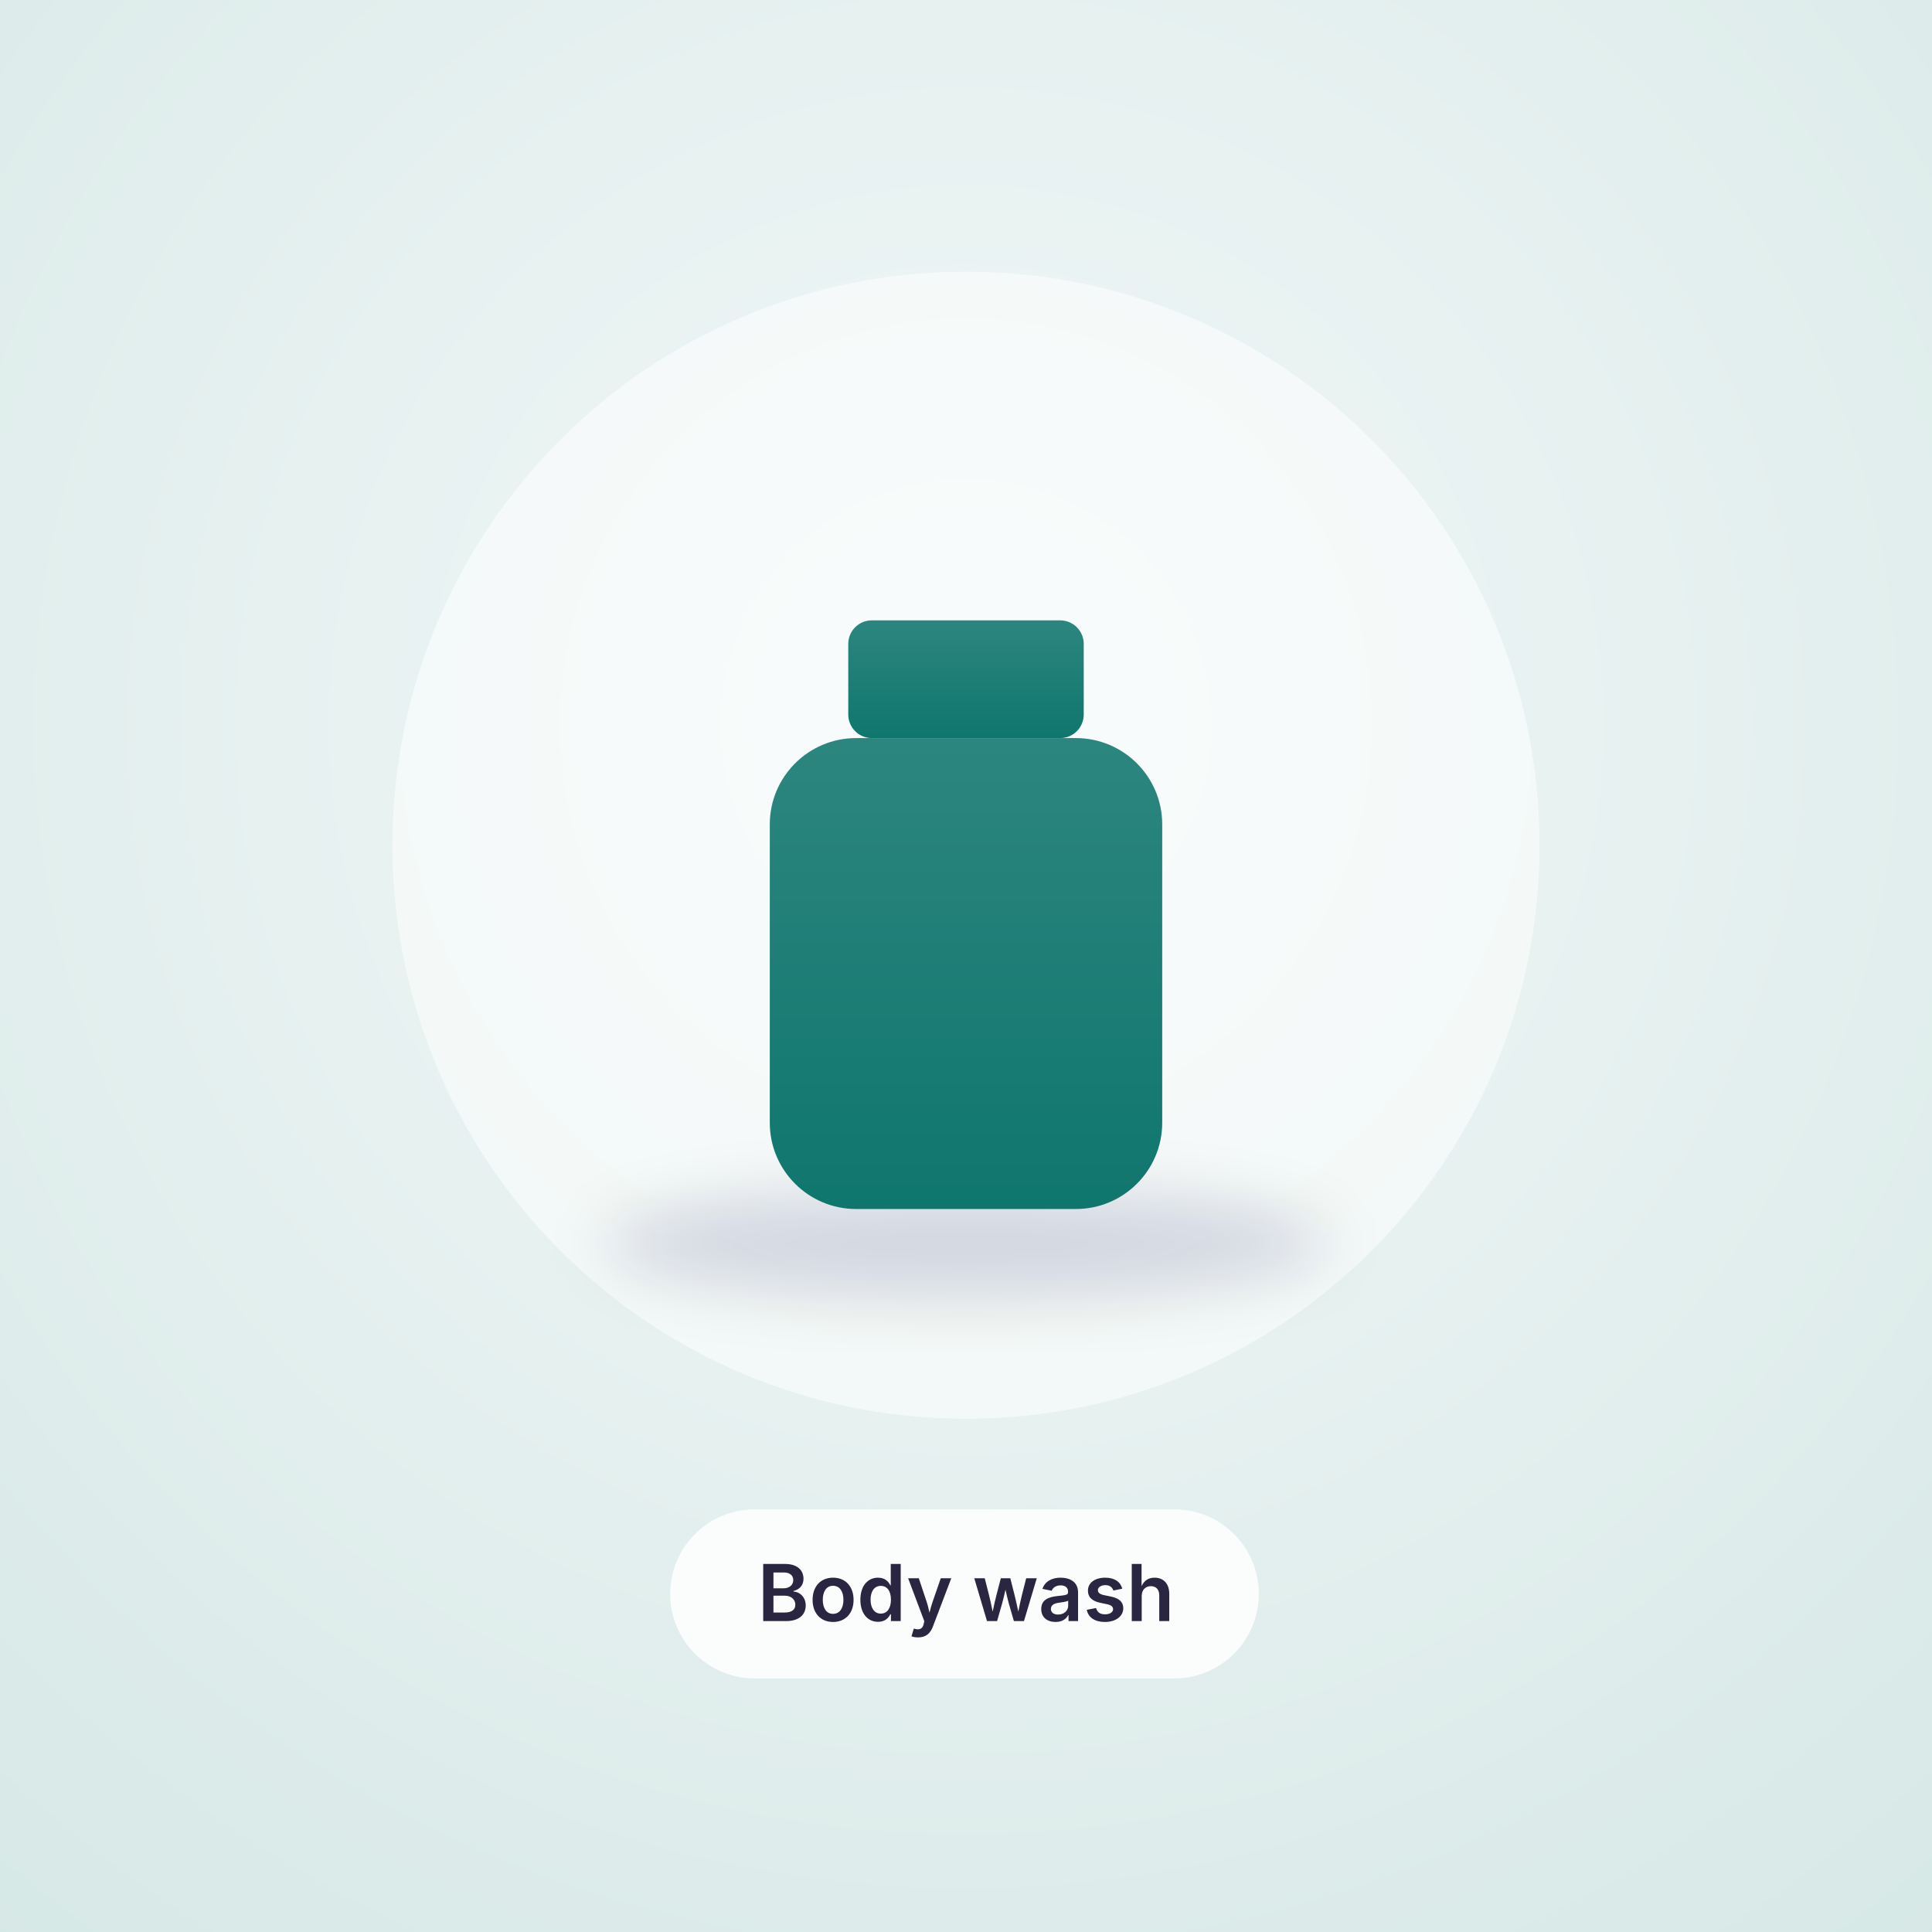
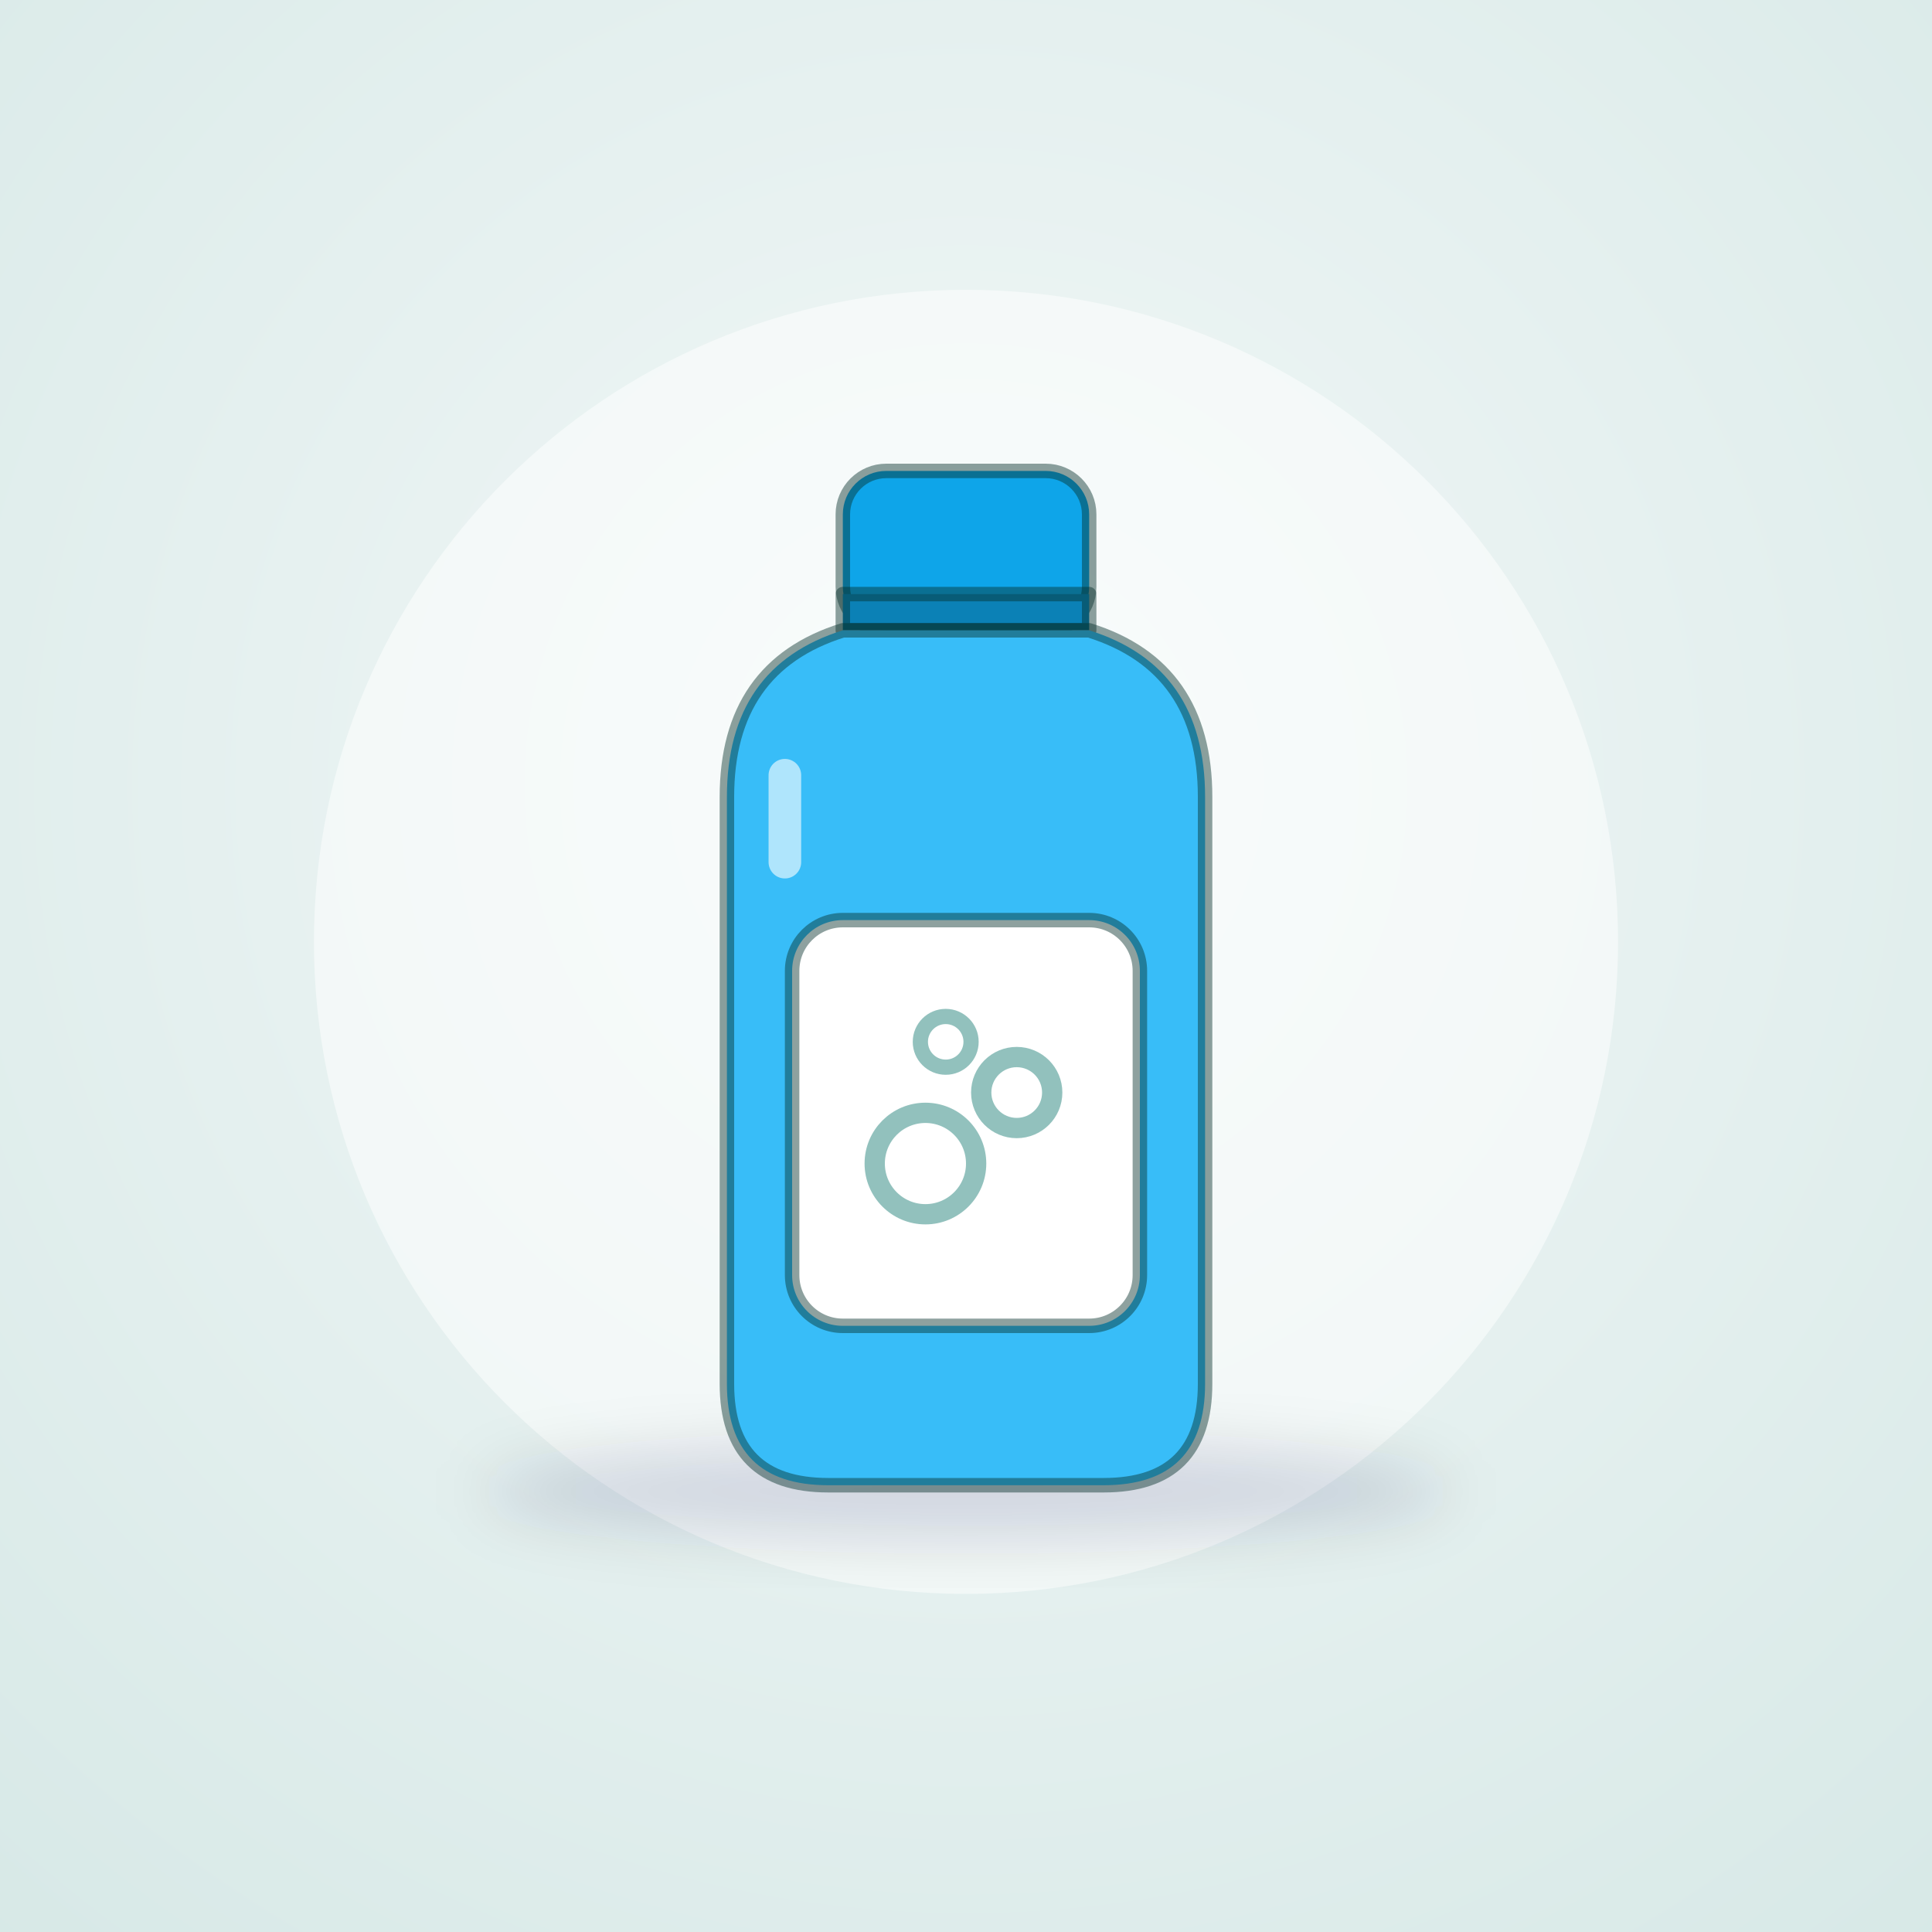
<svg xmlns="http://www.w3.org/2000/svg" viewBox="0 0 640 640" width="640" height="640" role="img" aria-label="Body wash">
  <defs>
-     <radialGradient id="t-body-wash-bg" cx="320" cy="240" r="520" gradientUnits="userSpaceOnUse">
+     <radialGradient id="t-body-wash-bg" cx="320" cy="260" r="520" gradientUnits="userSpaceOnUse">
      <stop offset="0" stop-color="#f3f8f8" />
      <stop offset="1" stop-color="#d6e8e6" />
    </radialGradient>
-     <linearGradient id="t-body-wash-ink" x1="0" y1="0" x2="0" y2="1">
-       <stop offset="0" stop-color="#2c867f" />
-       <stop offset="1" stop-color="#0f766e" />
-     </linearGradient>
    <filter id="t-body-wash-blur" x="-50%" y="-50%" width="200%" height="200%">
      <feGaussianBlur stdDeviation="10" />
    </filter>
  </defs>
  <rect width="640" height="640" fill="url(#t-body-wash-bg)" />
-   <circle cx="320" cy="280" r="190" fill="#fff" fill-opacity=".5" />
-   <ellipse cx="320" cy="412" rx="120" ry="18" fill="#1e1b4b" fill-opacity=".14" filter="url(#t-body-wash-blur)" />
-   <g transform="translate(320 290) scale(1.3) translate(-320 -275)">
-     <rect x="290" y="210" width="60" height="30" rx="6" fill="url(#t-body-wash-ink)" />
-     <rect x="270" y="240" width="100" height="120" rx="22" fill="url(#t-body-wash-ink)" />
+   <circle cx="320" cy="312" r="216" fill="#fff" fill-opacity=".5" />
+   <ellipse cx="320" cy="494" rx="160" ry="16" fill="#1e1b4b" fill-opacity=".14" filter="url(#t-body-wash-blur)" />
+   <g transform="translate(320 318) scale(1.2) translate(-320 -295)" stroke="#062f2c" stroke-width="4" stroke-linejoin="round" stroke-opacity=".45">
+     <rect x="286" y="160" width="68" height="44" rx="12" fill="#0ea5e9" />
+     <rect x="286" y="194" width="68" height="10" fill="#0b81b6" />
+     <path d="M286 204H354Q386 214 386 250V412Q386 440 358 440H282Q254 440 254 412V250Q254 214 286 204z" fill="#38bdf8" />
+     <rect x="272" y="284" width="96" height="112" rx="14" fill="#ffffff" />
+     <g stroke="none">
+       <g transform="translate(320 340) scale(1.4)" stroke-width="2.86">
+         <circle cx="-8" cy="8" r="10" fill="none" stroke="#0f766e" stroke-width="4" />
+         <circle cx="10" cy="-6" r="7" fill="none" stroke="#0f766e" stroke-width="4" />
+         <circle cx="-4" cy="-16" r="5" fill="none" stroke="#0f766e" stroke-width="3" />
+       </g>
+     </g>
+     <path d="M270 244V268" fill="none" stroke="#ffffff" stroke-width="9" stroke-linecap="round" stroke-linejoin="round" stroke-opacity="0.6" />
  </g>
-   <rect x="222" y="500" width="195" height="56" rx="28" fill="#fff" fill-opacity=".85" />
-   <text x="320" y="537" text-anchor="middle" font-family="system-ui, -apple-system, Segoe UI, sans-serif" font-size="26" font-weight="600" fill="#2a2540">Body wash</text>
</svg>
